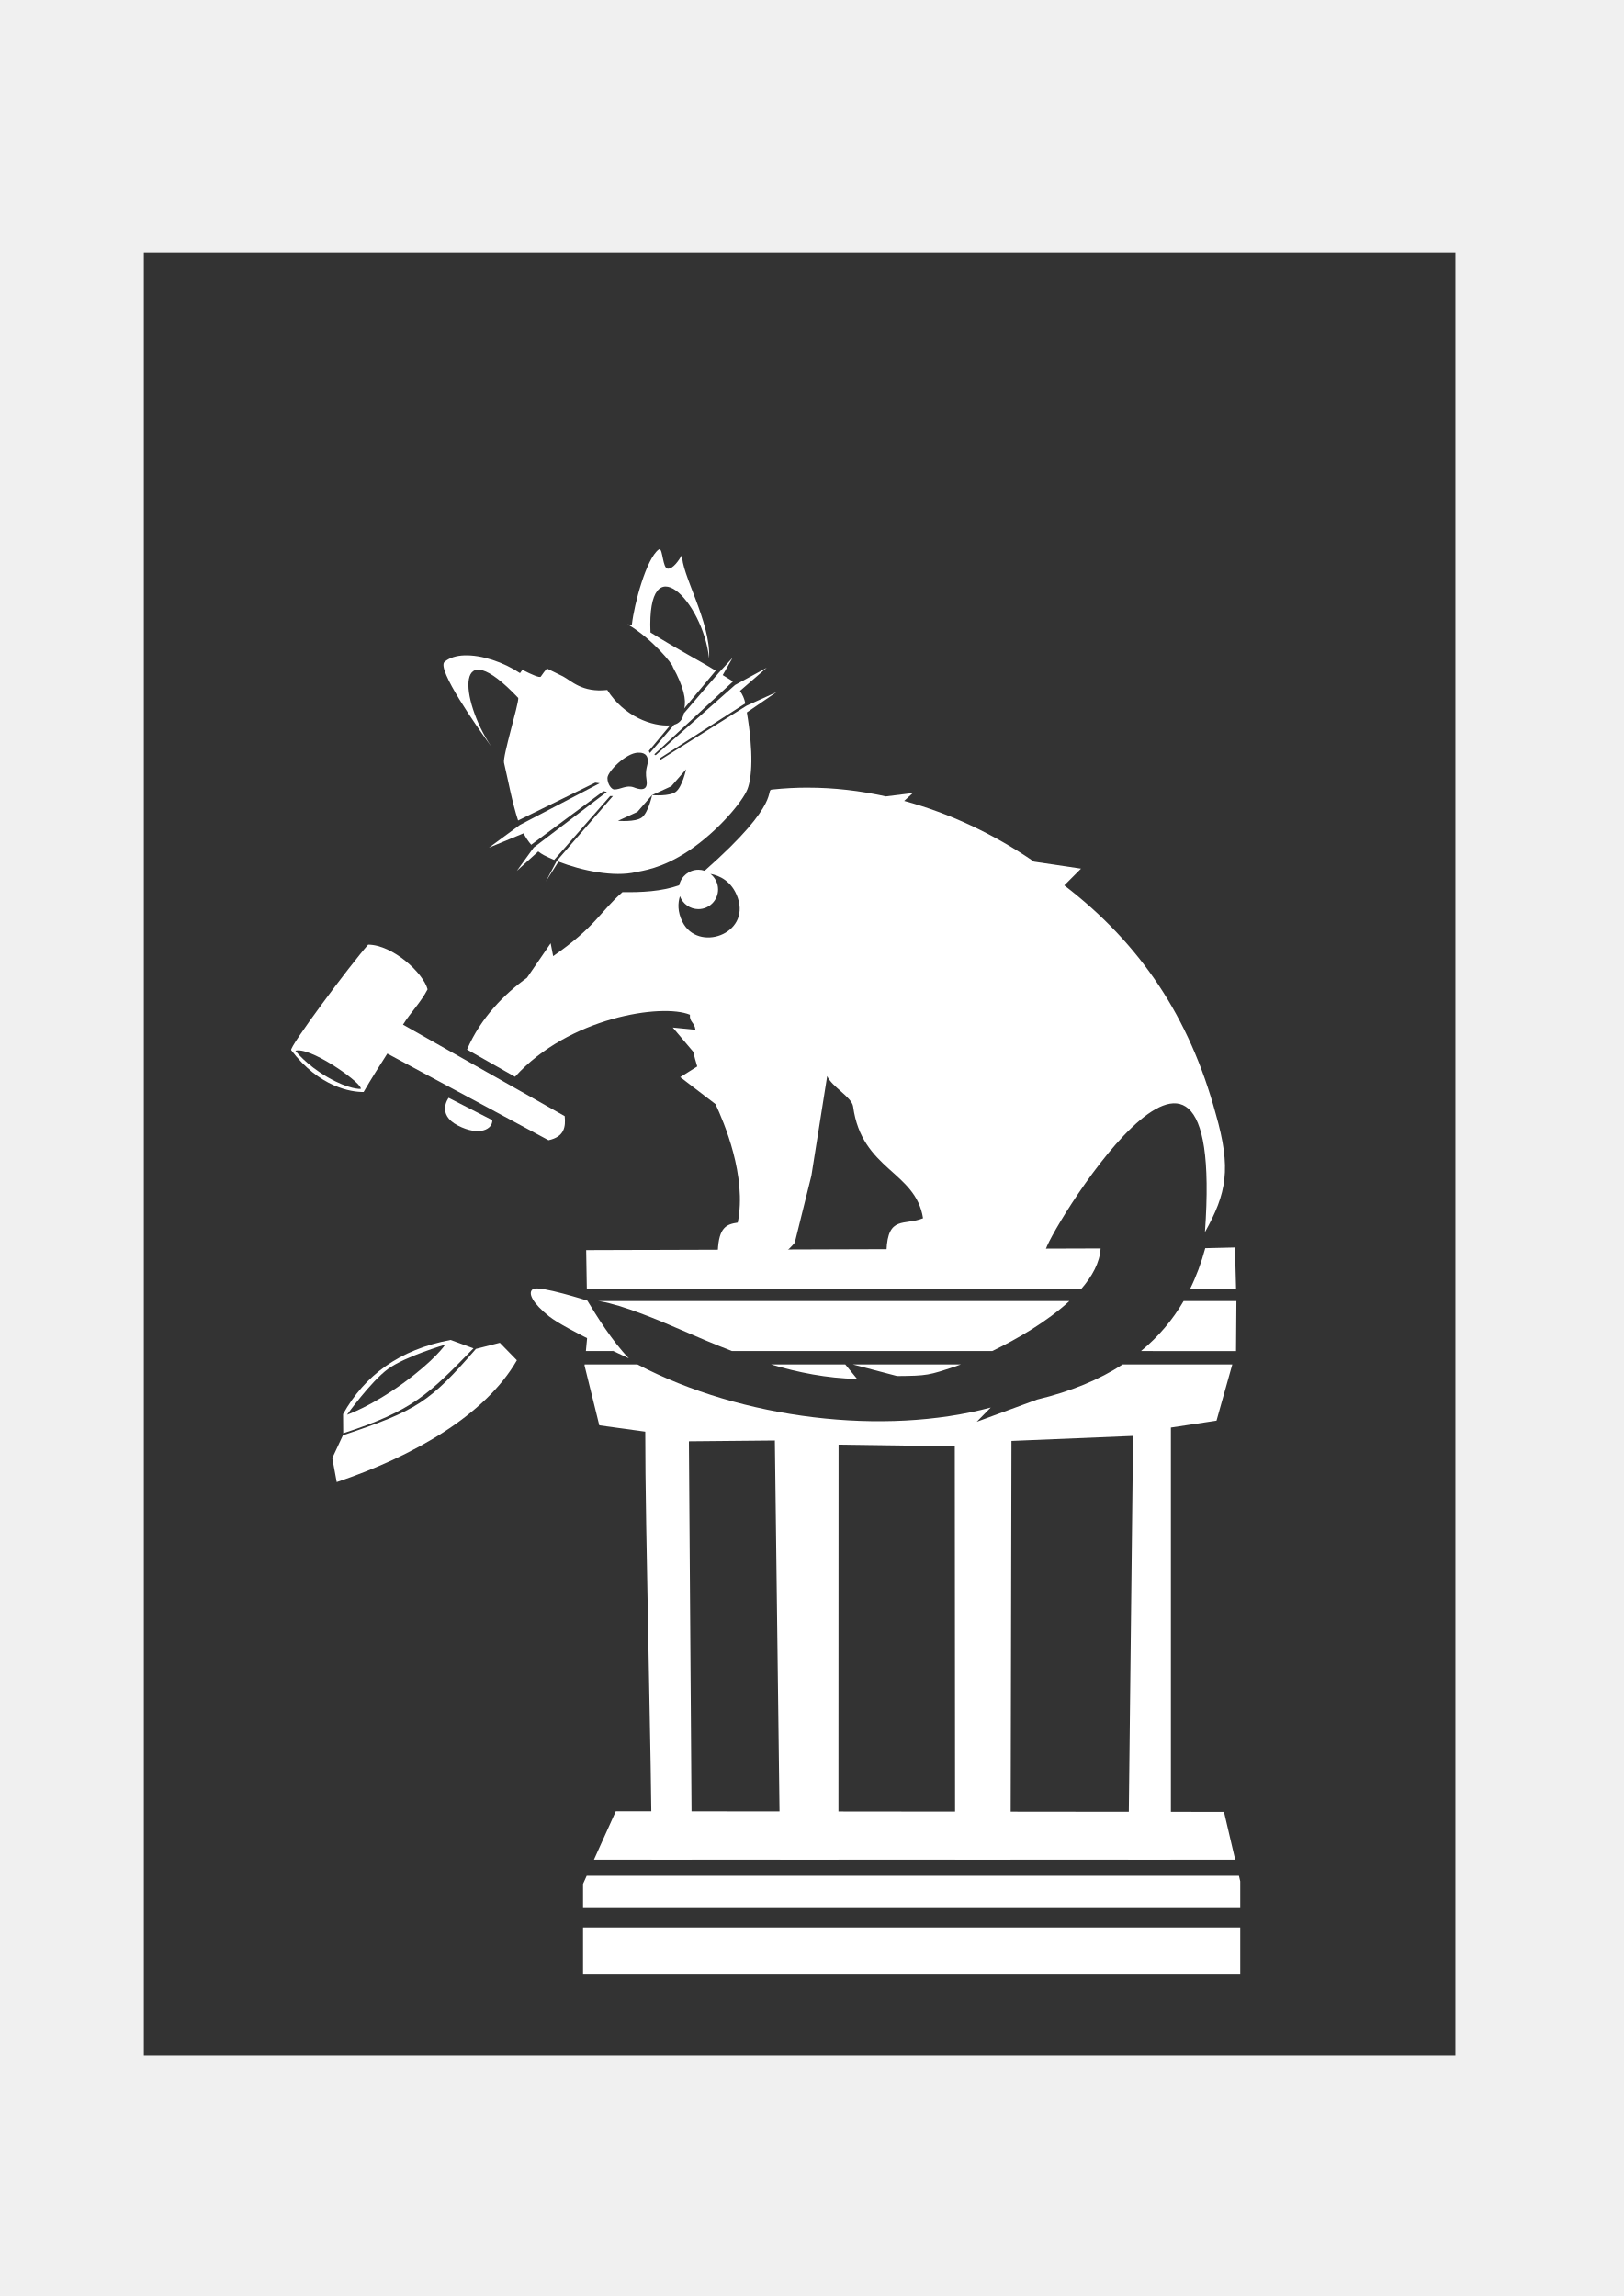
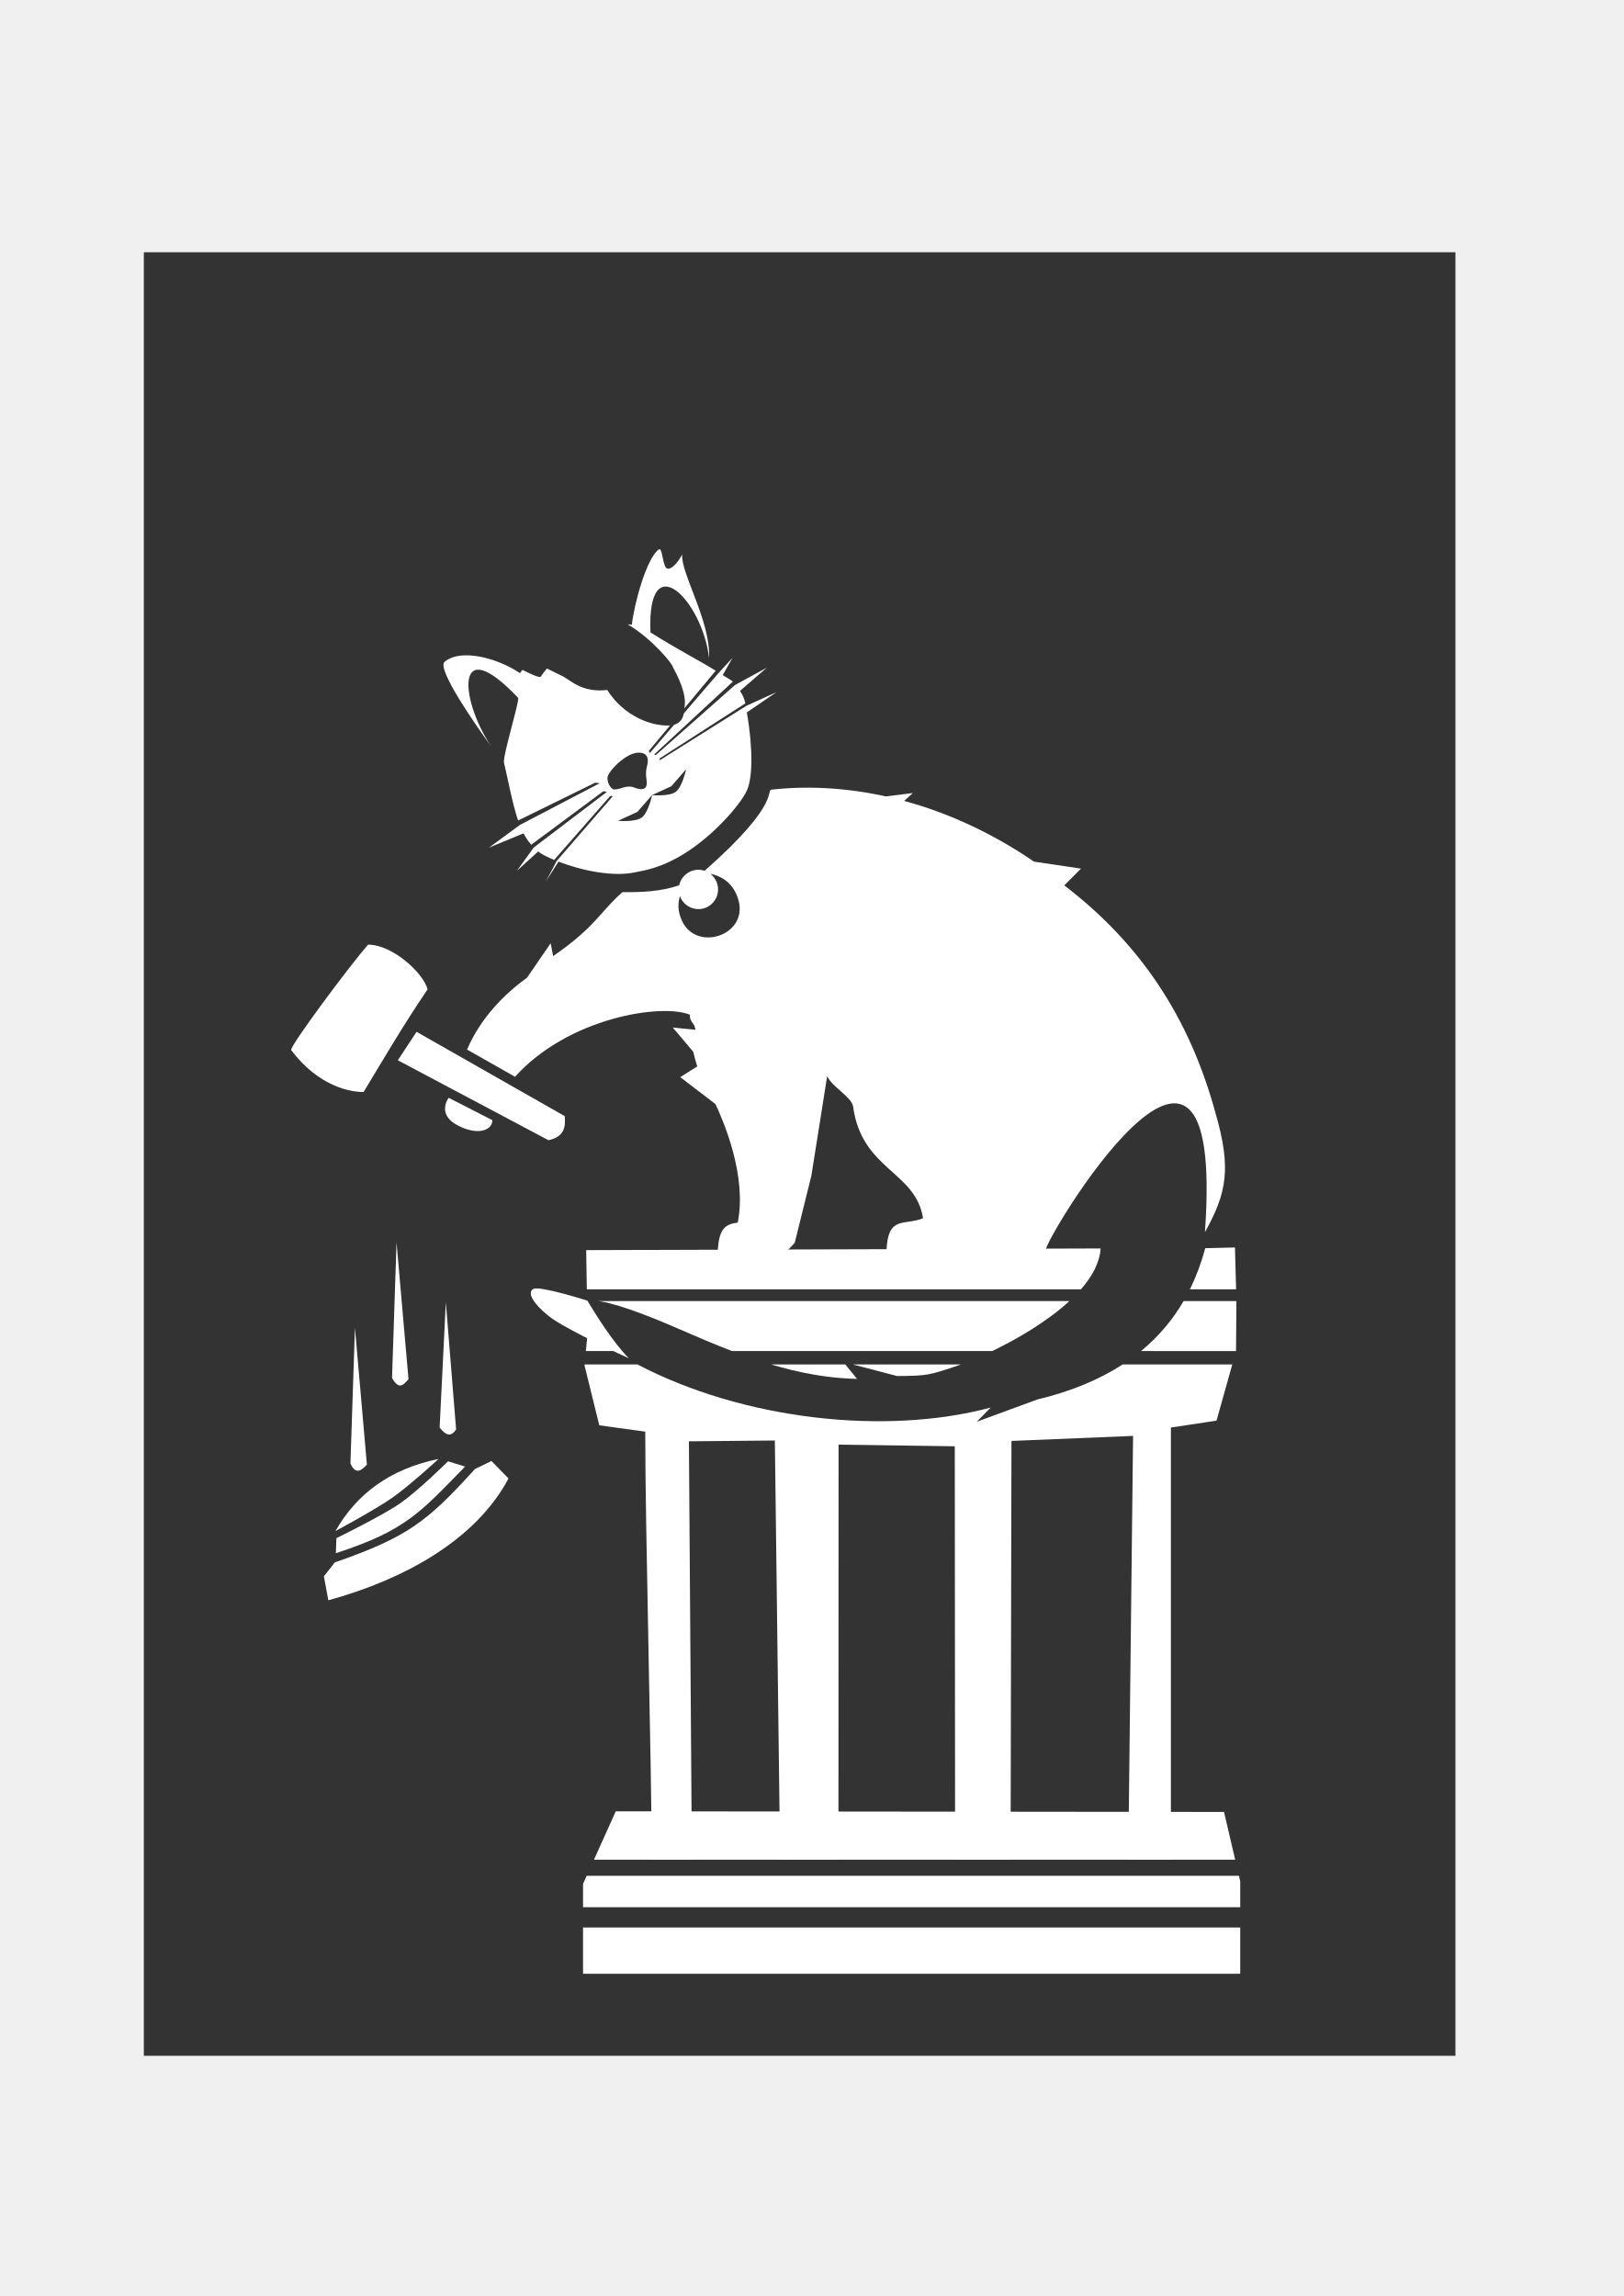
<svg xmlns="http://www.w3.org/2000/svg" width="210mm" height="297mm" viewBox="0 0 210 297" version="1.1" id="svg1">
  <defs id="defs1">
    </defs>
  <g id="layer1">
    <path id="rect12" style="fill:#333333;stroke:none;stroke-width:5.339;stroke-linecap:round;stroke-linejoin:round;stroke-dasharray:none" d="M 18.604,32.629 H 188.235 V 265.93 H 18.604 Z" />
    <path id="path1" style="fill:#ffffff;stroke:none;stroke-width:0.169;stroke-linecap:round;stroke-linejoin:round" d="m 85.287,71.044 c -0.029,9.29e-4 -0.06,0.014 -0.094,0.038 -1.577,1.153 -3.166,6.97 -3.472,9.732 -0.18,-0.023 -0.361,-0.03 -0.542,-0.049 3.156,1.834 5.896,5.223 5.841,5.517 1.411,2.565 1.761,4.264 1.472,5.36 l 4.074,-4.883 c -2.06,-1.277 -4.876,-2.713 -8.44,-4.952 -0.476,-11.424 6.735,-4.137 7.584,3.338 0.239,-4.718 -3.7,-11.062 -3.482,-13.417 -0.414,0.761 -1.195,1.887 -1.87,1.834 -0.653,-0.052 -0.633,-2.533 -1.07,-2.519 z M 60.052,84.774 c -1.02,0.038 -1.913,0.296 -2.55,0.834 -1.086,0.918 4.195,8.418 6.011,10.933 -4.084,-6.137 -4.736,-14.987 3.517,-6.251 0.054,0.813 -2.036,7.556 -1.843,8.377 0.526,2.232 1.071,5.222 1.818,7.47 l 9.979,-4.897 0.575,0.078 -10.315,5.39 -4.007,2.941 4.474,-1.852 c 0.286,0.543 0.615,1.038 0.992,1.478 l 9.34,-6.933 0.445,0.099 -9.452,7.186 -2.189,3.02 2.763,-2.505 c 0.233,0.178 0.477,0.343 0.742,0.483 0.343,0.181 0.912,0.438 1.319,0.611 l 7.241,-8.264 h 0.363 l -7.273,8.395 c 0.005,0.002 -1.396,2.641 -1.396,2.641 l 1.624,-2.553 c 3.044,1.181 7.18,2.028 10.033,1.355 0.682,-0.161 3.305,-0.407 6.818,-2.762 3.832,-2.568 6.978,-6.395 7.591,-7.964 0.57,-1.46 0.805,-4.708 -0.079,-9.929 l 3.837,-2.625 -3.88,1.76 -11.235,7.063 0.008,-0.254 11.07,-7.108 c -0.001,-0.006 -0.002,-0.011 -0.003,-0.017 -0.113,-0.589 -0.348,-1.111 -0.688,-1.6 l 3.465,-2.999 -4.1,2.233 -10.269,9.083 -0.177,-0.111 10.165,-9.412 C 94.475,87.902 93.858,87.592 93.471,87.329 l 1.275,-2.239 -1.778,1.93 c -0.015,-0.009 -4.532,5.272 -4.532,5.272 -0.151,0.817 -0.593,1.278 -1.251,1.458 l -3.134,3.654 -0.141,-0.265 2.753,-3.301 c -2.263,0.151 -5.927,-1.11 -8.125,-4.585 -3.245,0.368 -4.651,-1.189 -5.724,-1.758 l -2.075,-1.019 c -0.248,0.286 -0.506,0.611 -0.794,1.043 -0.131,0.197 -1.132,-0.232 -2.382,-0.872 -0.102,0.142 -0.214,0.278 -0.311,0.424 -2.095,-1.4 -4.956,-2.379 -7.201,-2.295 z m 22.467,12.589 c 0.284,-0.004 1.18,-0.043 1.262,0.927 0.065,0.771 -0.405,1.091 -0.162,2.588 0.281,1.728 -1.2,1.14 -1.637,0.976 -0.959,-0.361 -1.724,0.289 -2.555,0.267 -0.31,-0.008 -0.862,-0.64 -0.864,-1.478 -0.002,-0.839 2.421,-3.259 3.955,-3.28 z m 6.217,2.149 c 0,0 -0.489,2.285 -1.334,2.914 -0.819,0.61 -2.933,0.442 -3.062,0.431 -0.028,0.13 -0.509,2.28 -1.329,2.89 -0.845,0.629 -3.086,0.43 -3.086,0.43 l 2.507,-1.15 1.893,-2.17 c -6.27e-4,-5e-5 -0.009,-5.1e-4 -0.009,-5.1e-4 l 0.017,-0.008 0.012,-0.015 -0.002,0.01 2.479,-1.138 z" />
    <path id="path7" style="fill:#ffffff;stroke:none;stroke-width:0.297;stroke-linecap:round;stroke-linejoin:round" d="m 104.486,101.887 c -1.532,6.8e-4 -3.062,0.08 -4.588,0.243 -1.07,0.03 1.557,1.415 -8.767,10.508 -0.26,-0.087 -0.532,-0.132 -0.807,-0.132 -1.196,0.003 -2.229,0.839 -2.482,2.008 -2.337,0.811 -4.851,0.919 -7.335,0.888 -2.935,2.571 -3.438,4.458 -8.966,8.275 l -0.322,-1.662 -3.061,4.463 c -2.83,2.026 -5.969,5.129 -7.754,9.286 l 6.205,3.52 c 6.95,-7.706 19.035,-9.519 22.626,-8.021 -0.093,0.946 0.583,0.956 0.712,1.945 l -2.935,-0.292 2.65,3.139 c 0.147,0.627 0.316,1.259 0.515,1.897 l -2.199,1.379 4.557,3.488 c 1.072,2.291 4.089,9.317 2.88,15.328 -1.417,0.216 -2.457,0.553 -2.578,3.709 1.341,0 2.12,-0.01 3.654,-0.019 0.143,0.079 0.268,0.167 0.431,0.234 2.854,0.661 3.871,1.051 5.868,-1.32 l 2.151,-8.674 2.041,-12.878 c 0.583,1.371 3.189,2.716 3.354,3.933 1.115,8.243 8.086,8.338 9.043,14.455 -2.411,0.99 -4.549,-0.416 -4.726,4.195 2.313,0 14.839,-0.03 20.592,-0.03 -0.521,-0.793 23.356,-40.823 20.593,-2.362 2.803,-5.043 3.445,-8.198 1.391,-15.331 -3.387,-12.468 -9.739,-21.993 -19.58,-29.53 l 2.163,-2.167 -6.081,-0.903 c -5.2,-3.568 -10.896,-6.254 -16.791,-7.857 l 1.12,-1.016 -3.492,0.433 c -3.33,-0.734 -6.707,-1.131 -10.082,-1.129 z m -12.604,11.153 c 1.116,0.209 2.779,0.894 3.537,3.104 1.626,4.739 -5.175,7.062 -7.152,3.103 -0.659,-1.319 -0.599,-2.445 -0.328,-3.323 0.365,1.003 1.318,1.672 2.385,1.675 1.406,6e-5 2.546,-1.14 2.546,-2.546 -3.59e-4,-0.788 -0.366,-1.531 -0.989,-2.013 z" />
    <path id="path9" style="fill:#ffffff;stroke:none;stroke-width:0.412;stroke-linecap:round;stroke-linejoin:round" d="m 159.723,161.369 -3.844,0.092 c -0.503,1.878 -1.164,3.652 -1.985,5.317 h 5.974 z m -17.378,0.125 -66.532,0.216 0.084,5.069 h 63.905 c 1.461,-1.677 2.435,-3.461 2.544,-5.285 z m -65,6.807 c 0.102,0.013 0.198,0.018 0.302,0.035 2.903,0.493 7.418,2.375 10.375,3.664 2.129,0.928 4.347,1.88 6.646,2.766 h 33.663 c 3.293,-1.587 7.139,-3.846 9.974,-6.465 z m 75.734,0 c -1.413,2.432 -3.235,4.595 -5.507,6.465 l 12.289,0.006 0.049,-6.472 z m -77.088,4.17 -0.215,2.295 h 3.623 c -1.18,-0.728 -2.33,-1.483 -3.407,-2.295 z m -0.378,4.026 -0.013,0.143 1.908,7.732 5.946,0.821 c -0.019,12.329 0.832,42.983 0.83,55.326 h 5.2 l -0.385,-54.077 11.116,-0.105 0.681,54.182 h 7.542 l 0.017,-53.646 15.031,0.211 0.042,53.435 h 7.174 l 0.114,-54.127 15.729,-0.65 -0.621,54.777 h 5.512 v -55.859 l 5.9,-0.891 2.042,-7.271 h -14.175 c -3.007,1.951 -6.656,3.486 -11.056,4.539 l -7.821,2.876 1.811,-1.84 c -13.763,3.684 -32.147,1.524 -45.692,-5.575 z m 24.109,0 c 3.499,1.041 7.192,1.784 11.133,1.875 l -1.532,-1.875 z m 10.579,0 5.719,1.499 c 3.946,-0.027 4.134,-0.117 7.489,-1.223 0.225,-0.074 0.505,-0.182 0.761,-0.275 z" />
-     <path id="path10" style="fill:#ffffff;stroke:none;stroke-width:1.054;stroke-linecap:round;stroke-linejoin:round;stroke-dasharray:none" d="m 47.618,122.192 c -2.263,2.529 -10.364,13.417 -9.95,13.656 3.609,4.77 7.754,5.434 9.362,5.405 0.984,-1.703 2.022,-3.333 3.065,-4.966 l 20.846,11.207 c 2.055,-0.45 2.23,-1.716 2.095,-3.116 l -20.913,-11.835 c 0.963,-1.561 2.29,-2.853 3.178,-4.57 -0.559,-2.117 -4.494,-5.748 -7.682,-5.78 z m -9.097,13.681 c 2.333,-0.066 8.563,4.459 8.117,4.985 0,0 -1.476,0.095 -4.274,-1.521 -2.798,-1.615 -4.157,-3.421 -4.157,-3.421 0.095,-0.026 0.199,-0.041 0.314,-0.044 z" />
+     <path id="path10" style="fill:#ffffff;stroke:none;stroke-width:1.054;stroke-linecap:round;stroke-linejoin:round;stroke-dasharray:none" d="m 47.618,122.192 c -2.263,2.529 -10.364,13.417 -9.95,13.655 3.609,4.77 7.754,5.434 9.362,5.405 2.694,-4.465 5.091,-8.575 8.271,-13.28 -0.559,-2.117 -4.495,-5.748 -7.682,-5.78 z m 6.257,11.28 -2.421,3.68 19.486,10.341 c 2.055,-0.45 2.23,-1.716 2.095,-3.116 z" />
    <path style="fill:#ffffff;stroke:none;stroke-width:1.054;stroke-linecap:round;stroke-linejoin:round;stroke-dasharray:none" d="m 58.027,142.006 c -0.011,0.007 -1.621,2.132 1.192,3.583 2.813,1.451 4.524,0.449 4.449,-0.695 z" id="path12" />
    <path style="fill:#ffffff;stroke:none;stroke-width:0.4;stroke-linecap:round;stroke-linejoin:round;stroke-dasharray:none" d="m 75.964,168.244 c 1.131,1.867 3.23,5.278 5.37,7.462 0,0 -8.245,-3.771 -10.333,-5.44 -2.088,-1.669 -2.845,-3.072 -2.034,-3.532 0.811,-0.46 6.997,1.51 6.997,1.51 z" id="path11" />
    <path id="path5" style="fill:#ffffff;stroke-width:0.893;stroke-linecap:round;stroke-linejoin:round" d="M 79.64 234.302 L 76.819 240.561 L 159.751 240.561 L 158.306 234.385 L 79.64 234.302 z M 75.879 242.646 L 75.407 243.693 L 75.407 246.706 L 160.405 246.706 L 160.405 243.358 L 160.238 242.646 L 75.879 242.646 z M 75.407 249.332 L 75.407 255.319 L 160.405 255.319 L 160.405 249.332 L 75.407 249.332 z " />
-     <path id="path16" style="fill:#ffffff;stroke:none;stroke-width:0.893;stroke-linecap:round;stroke-linejoin:round" d="m 58.278,173.331 c -6.635,1.243 -11.118,4.589 -13.905,9.591 l 0.018,2.482 c 9.074,-2.954 11.054,-5.064 16.843,-10.985 l 0.023,0.004 z m 6.367,0.366 -3.091,0.79 c -6.035,6.934 -7.602,7.953 -17.202,11.175 l -1.377,2.95 0.574,3.104 c 9.896,-3.33 19.231,-8.661 23.302,-15.758 z m -7.057,0.239 c 0,0 -1.305,1.974 -5.438,4.981 -4.133,3.007 -7.273,4.093 -7.273,4.093 0,0 3.093,-4.315 5.319,-5.937 2.226,-1.622 7.392,-3.137 7.392,-3.137 z" />
+     <path id="path16" style="fill:#ffffff;stroke:none;stroke-width:0.893;stroke-linecap:round;stroke-linejoin:round" d="m 57.945,189.03 c 0,0 -3.786,3.751 -6.137,5.396 -2.351,1.644 -8.298,4.542 -8.298,4.542 l -0.073,1.946 c 9.074,-2.954 10.923,-5.283 16.713,-11.204 l 0.023,0.004 z m -1.222,-0.308 c -6.302,1.297 -10.613,4.539 -13.338,9.33 0,0 5.185,-2.782 7.409,-4.352 2.224,-1.57 5.929,-4.978 5.929,-4.978 z m 6.838,0.266 -2.127,1.032 c -6.222,6.866 -8.728,8.801 -18.137,12.092 l -1.405,1.79 0.574,3.104 c 9.777,-2.685 19.07,-7.784 23.302,-15.758 z" />
+     <path style="fill:#ffffff;stroke:none;stroke-width:3.393;stroke-linecap:round;stroke-linejoin:round" d="m 50.703,178.254 0.583,-17.537 1.546,17.691 c -0.606,0.66 -1.184,1.51 -2.129,-0.154 z" id="path2" />
+     <path style="fill:#ffffff;stroke:none;stroke-width:3.393;stroke-linecap:round;stroke-linejoin:round" d="m 45.323,189.302 0.583,-17.537 1.546,17.691 c -0.753,0.843 -1.488,1.306 -2.129,-0.154 z" id="path2-5" />
+     <path style="fill:#ffffff;stroke:none;stroke-width:3.393;stroke-linecap:round;stroke-linejoin:round" d="m 56.86,184.653 0.8,-16.211 1.331,16.483 c -0.498,0.666 -1.055,1.122 -2.131,-0.272 z" id="path3" />
  </g>
</svg>
